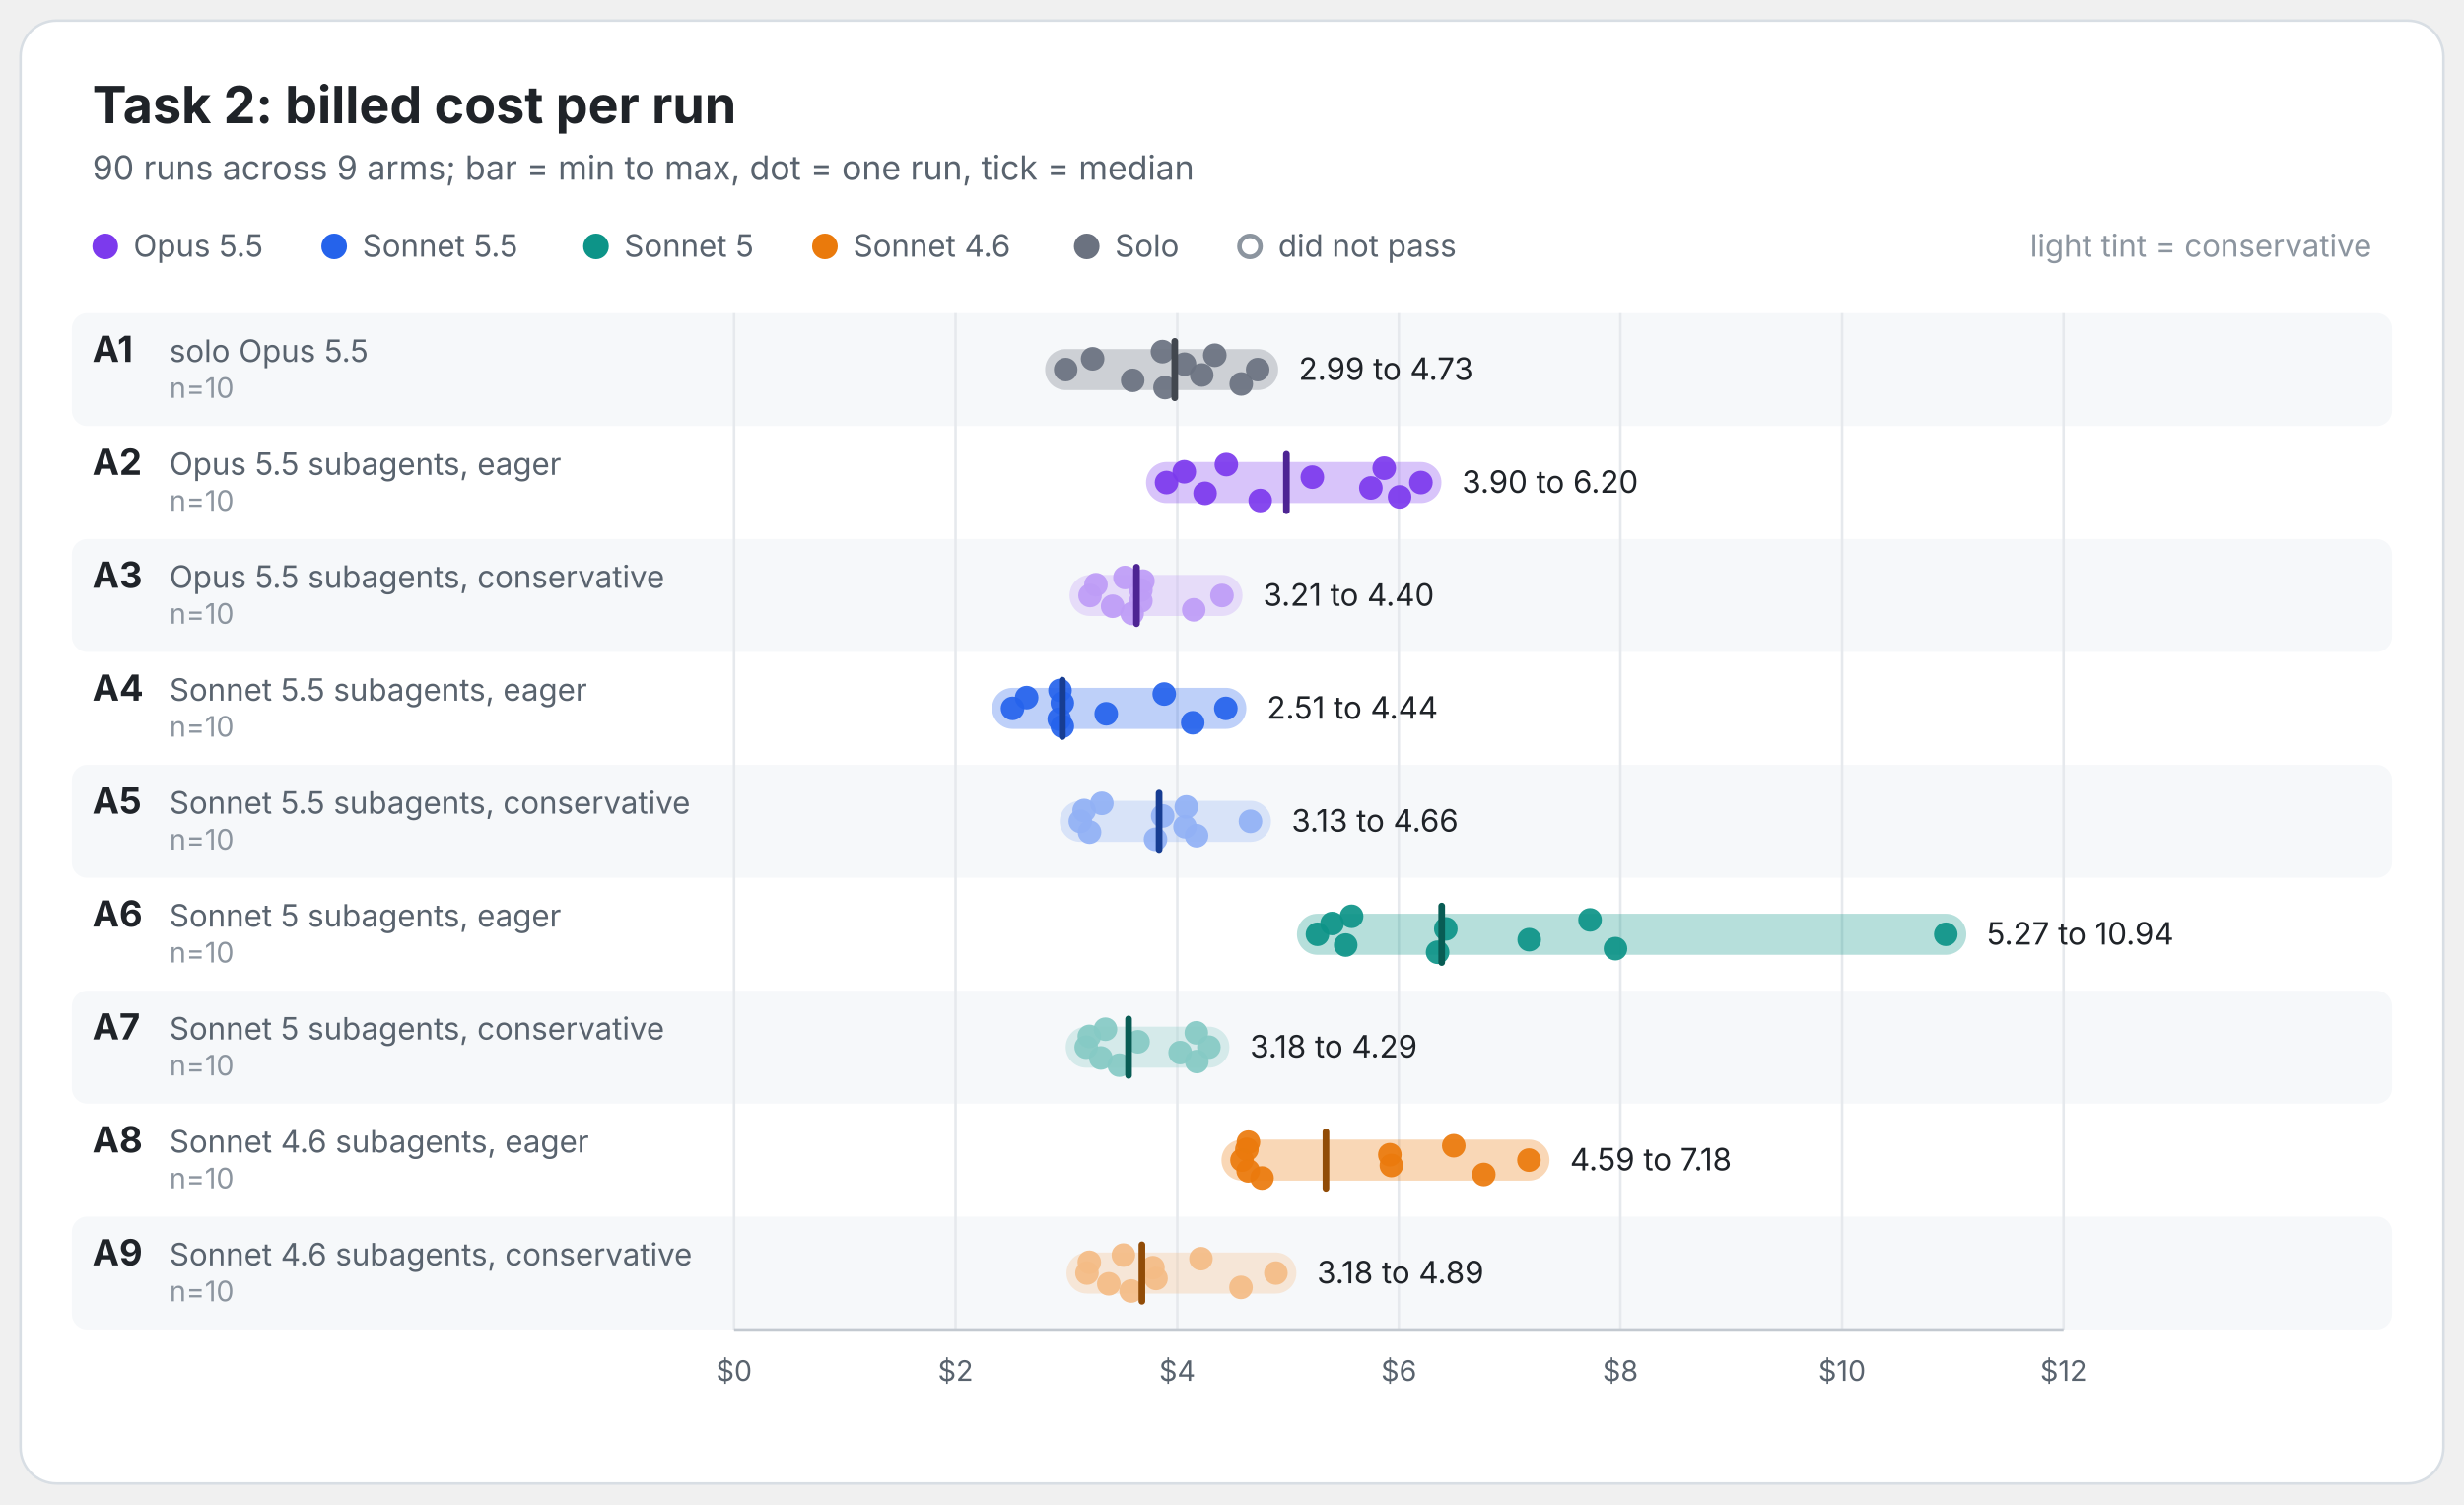
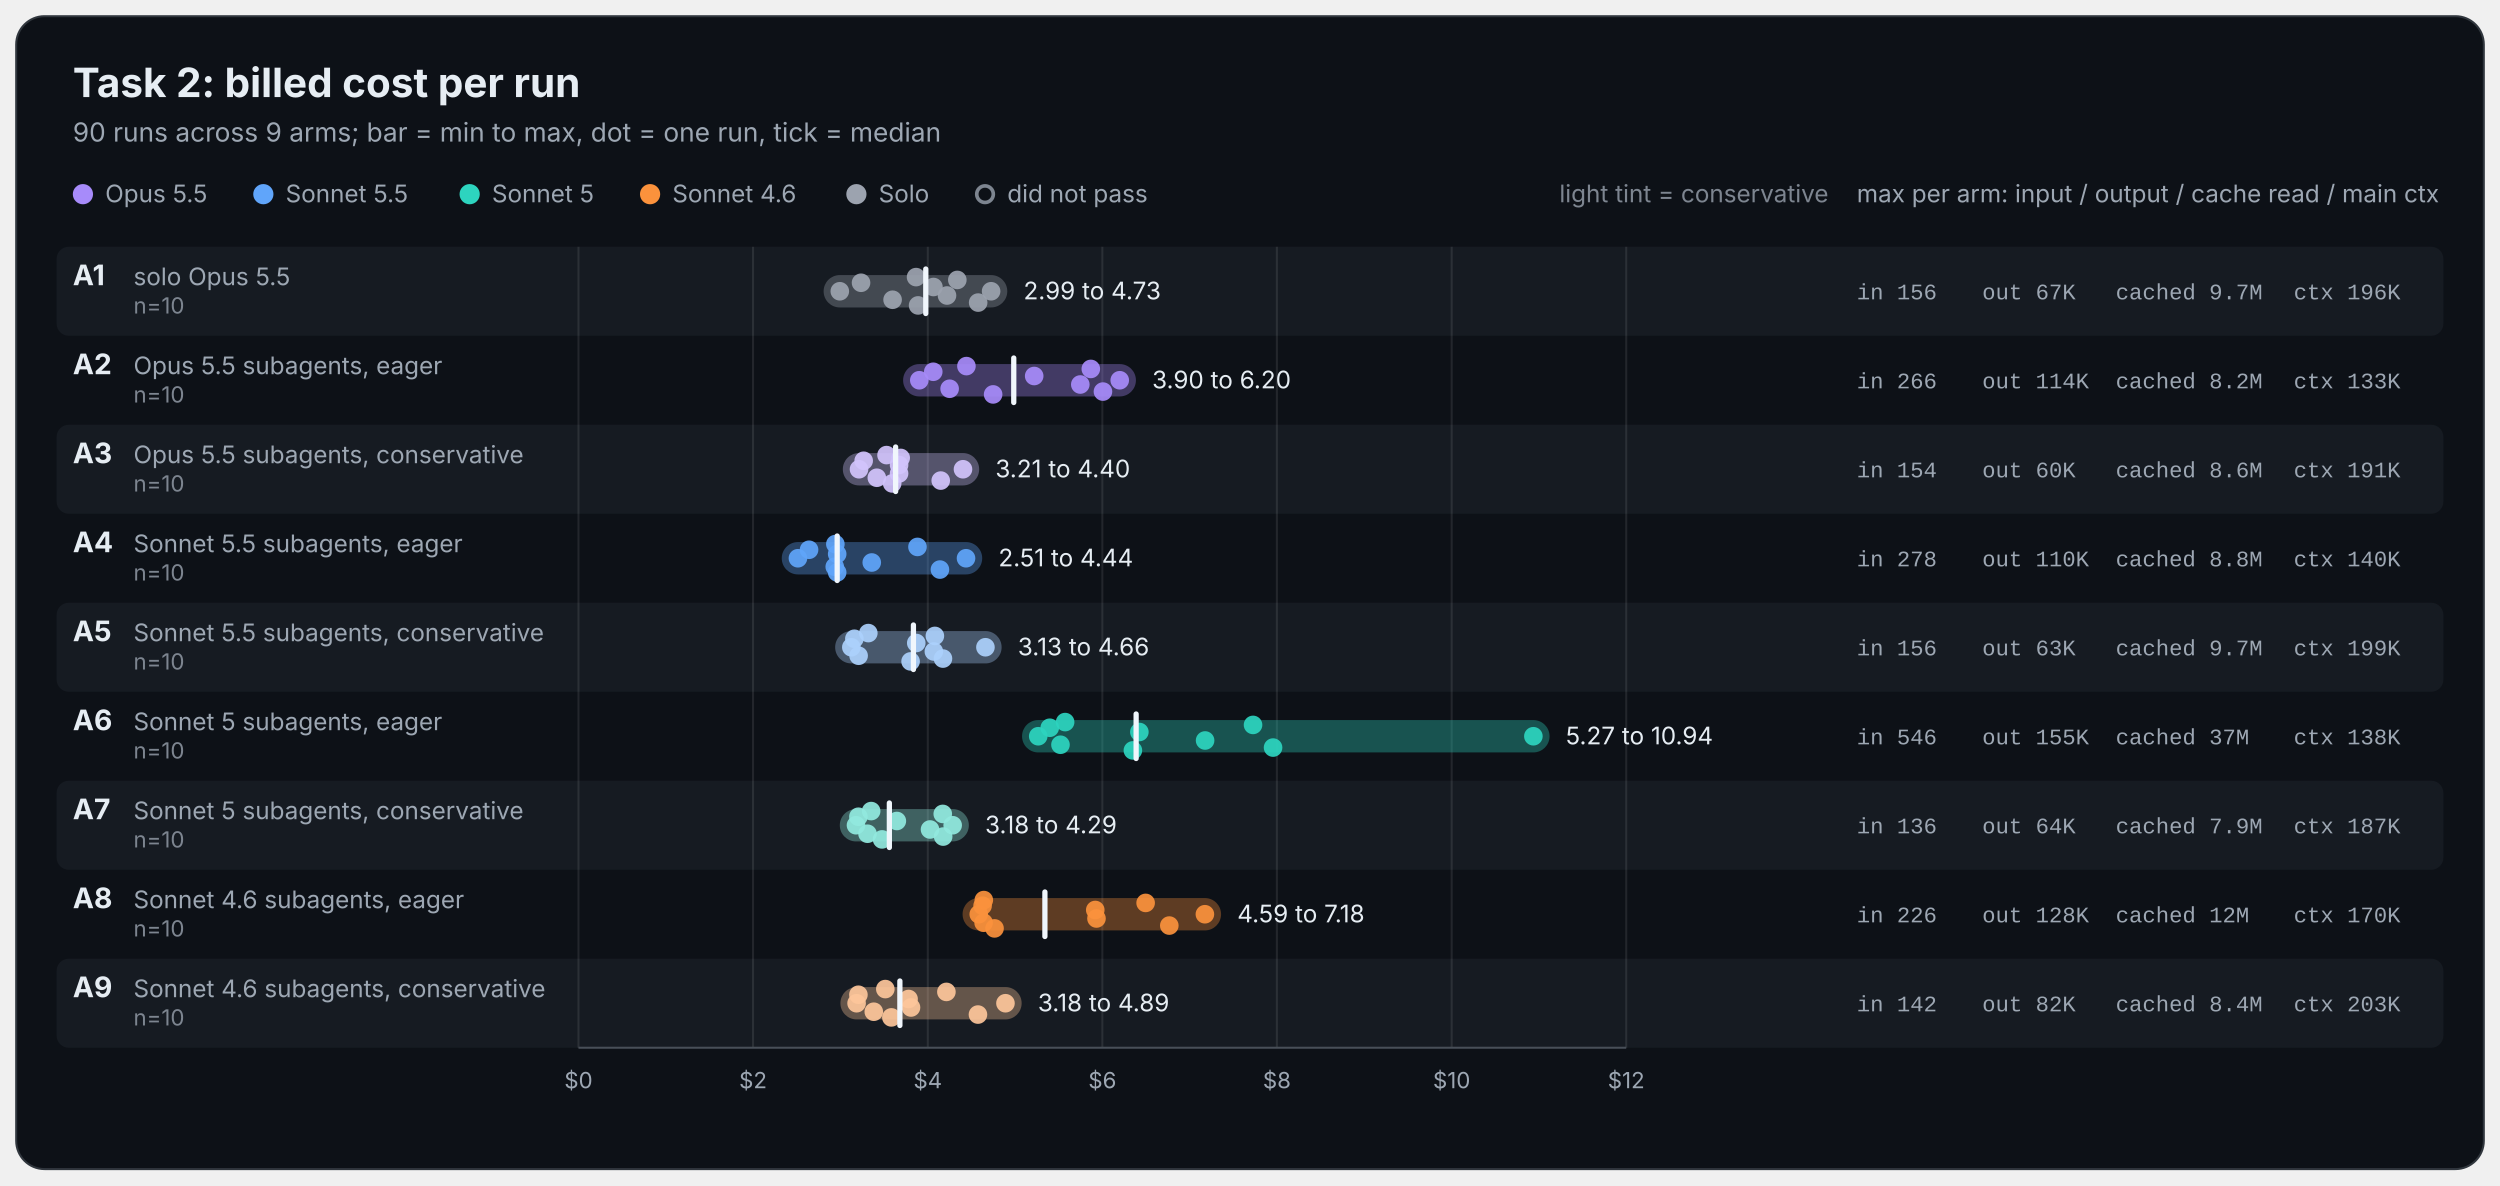
- <svg xmlns="http://www.w3.org/2000/svg" width="960" height="586.0" viewBox="0 0 960 586.0" role="img" aria-label="Task 2: billed cost per run" font-family="-apple-system, &quot;Segoe UI&quot;, Inter, Roboto, &quot;Helvetica Neue&quot;, Arial, sans-serif">
-   <rect x="8" y="8" width="944" height="570.0" rx="14" fill="#ffffff" stroke="#d8dee4" stroke-width="1" />
-   <text x="36.0" y="48.0" font-size="20" font-weight="700" fill="#1f2328" text-anchor="start">Task 2: billed cost per run</text>
-   <text x="36.0" y="70.0" font-size="13" font-weight="400" fill="#59636e" text-anchor="start">90 runs across 9 arms; bar = min to max, dot = one run, tick = median</text>
-   <circle cx="41.0" cy="96.0" r="5" fill="#7c3aed" />
-   <text x="52.0" y="100.0" font-size="12" font-weight="400" fill="#59636e" text-anchor="start">Opus 5.5</text>
-   <circle cx="130.2" cy="96.0" r="5" fill="#2563eb" />
-   <text x="141.2" y="100.0" font-size="12" font-weight="400" fill="#59636e" text-anchor="start">Sonnet 5.5</text>
-   <circle cx="232.2" cy="96.0" r="5" fill="#0d9488" />
-   <text x="243.2" y="100.0" font-size="12" font-weight="400" fill="#59636e" text-anchor="start">Sonnet 5</text>
-   <circle cx="321.4" cy="96.0" r="5" fill="#ea7a0c" />
-   <text x="332.4" y="100.0" font-size="12" font-weight="400" fill="#59636e" text-anchor="start">Sonnet 4.6</text>
-   <circle cx="423.4" cy="96.0" r="5" fill="#6b7280" />
-   <text x="434.4" y="100.0" font-size="12" font-weight="400" fill="#59636e" text-anchor="start">Solo</text>
-   <circle cx="487.0" cy="96.0" r="4.1" fill="#ffffff" stroke="#8c959f" stroke-width="1.8" />
-   <text x="498.0" y="100.0" font-size="12" font-weight="400" fill="#59636e" text-anchor="start">did not pass</text>
-   <text x="924.0" y="100.0" font-size="12" fill="#8c959f" text-anchor="end">light tint = conservative</text>
-   <rect x="28" y="122.0" width="904.0" height="44" rx="6" fill="#f6f8fa" />
-   <rect x="28" y="210.0" width="904.0" height="44" rx="6" fill="#f6f8fa" />
-   <rect x="28" y="298.0" width="904.0" height="44" rx="6" fill="#f6f8fa" />
-   <rect x="28" y="386.0" width="904.0" height="44" rx="6" fill="#f6f8fa" />
-   <rect x="28" y="474.0" width="904.0" height="44" rx="6" fill="#f6f8fa" />
-   <line x1="286.0" y1="122.0" x2="286.0" y2="518.0" stroke="#e6e9ed" stroke-width="1" />
-   <text x="286.0" y="538.0" font-size="11" font-weight="400" fill="#59636e" text-anchor="middle">$0</text>
-   <line x1="372.3" y1="122.0" x2="372.3" y2="518.0" stroke="#e6e9ed" stroke-width="1" />
-   <text x="372.3" y="538.0" font-size="11" font-weight="400" fill="#59636e" text-anchor="middle">$2</text>
-   <line x1="458.7" y1="122.0" x2="458.7" y2="518.0" stroke="#e6e9ed" stroke-width="1" />
-   <text x="458.7" y="538.0" font-size="11" font-weight="400" fill="#59636e" text-anchor="middle">$4</text>
-   <line x1="545.0" y1="122.0" x2="545.0" y2="518.0" stroke="#e6e9ed" stroke-width="1" />
-   <text x="545.0" y="538.0" font-size="11" font-weight="400" fill="#59636e" text-anchor="middle">$6</text>
-   <line x1="631.3" y1="122.0" x2="631.3" y2="518.0" stroke="#e6e9ed" stroke-width="1" />
-   <text x="631.3" y="538.0" font-size="11" font-weight="400" fill="#59636e" text-anchor="middle">$8</text>
-   <line x1="717.7" y1="122.0" x2="717.7" y2="518.0" stroke="#e6e9ed" stroke-width="1" />
-   <text x="717.7" y="538.0" font-size="11" font-weight="400" fill="#59636e" text-anchor="middle">$10</text>
-   <line x1="804.0" y1="122.0" x2="804.0" y2="518.0" stroke="#e6e9ed" stroke-width="1" />
-   <text x="804.0" y="538.0" font-size="11" font-weight="400" fill="#59636e" text-anchor="middle">$12</text>
-   <line x1="286.0" y1="518.0" x2="804.0" y2="518.0" stroke="#c3c9d0" stroke-width="1" />
-   <text x="36.0" y="141.0" font-size="14" font-weight="700" fill="#1f2328" text-anchor="start">A1</text>
-   <text x="66.0" y="141.0" font-size="12" font-weight="400" fill="#59636e" text-anchor="start">solo Opus 5.5</text>
-   <text x="66.0" y="155.0" font-size="11" font-weight="400" fill="#8c959f" text-anchor="start">n=10</text>
-   <rect x="407.2" y="136.0" width="90.8" height="16" rx="8.0" fill="#6b7280" fill-opacity="0.3" />
-   <circle cx="415.2" cy="144.0" r="4.6" fill="#6b7280" fill-opacity="0.92" />
-   <circle cx="425.7" cy="139.8" r="4.6" fill="#6b7280" fill-opacity="0.92" />
-   <circle cx="441.3" cy="148.2" r="4.6" fill="#6b7280" fill-opacity="0.92" />
-   <circle cx="452.9" cy="137.0" r="4.6" fill="#6b7280" fill-opacity="0.92" />
-   <circle cx="453.9" cy="151.0" r="4.6" fill="#6b7280" fill-opacity="0.92" />
-   <circle cx="461.5" cy="141.9" r="4.6" fill="#6b7280" fill-opacity="0.92" />
-   <circle cx="468.2" cy="146.1" r="4.6" fill="#6b7280" fill-opacity="0.92" />
-   <circle cx="473.3" cy="138.4" r="4.6" fill="#6b7280" fill-opacity="0.92" />
-   <circle cx="483.6" cy="149.6" r="4.6" fill="#6b7280" fill-opacity="0.92" />
-   <circle cx="490.0" cy="144.0" r="4.6" fill="#6b7280" fill-opacity="0.92" />
-   <line x1="457.7" y1="133.0" x2="457.7" y2="155.0" stroke="#42474f" stroke-width="2.6" stroke-linecap="round" />
-   <text x="506.0" y="148.0" font-size="12" font-weight="400" fill="#1f2328" text-anchor="start">2.99 to 4.73</text>
-   <text x="36.0" y="185.0" font-size="14" font-weight="700" fill="#1f2328" text-anchor="start">A2</text>
-   <text x="66.0" y="185.0" font-size="12" font-weight="400" fill="#59636e" text-anchor="start">Opus 5.5 subagents, eager</text>
-   <text x="66.0" y="199.0" font-size="11" font-weight="400" fill="#8c959f" text-anchor="start">n=10</text>
-   <rect x="446.5" y="180.0" width="115.1" height="16" rx="8.0" fill="#7c3aed" fill-opacity="0.3" />
-   <circle cx="454.5" cy="188.0" r="4.6" fill="#7c3aed" fill-opacity="0.92" />
-   <circle cx="461.4" cy="183.8" r="4.6" fill="#7c3aed" fill-opacity="0.92" />
-   <circle cx="469.5" cy="192.2" r="4.6" fill="#7c3aed" fill-opacity="0.92" />
-   <circle cx="477.8" cy="181.0" r="4.6" fill="#7c3aed" fill-opacity="0.92" />
-   <circle cx="491.0" cy="195.0" r="4.6" fill="#7c3aed" fill-opacity="0.92" />
-   <circle cx="511.3" cy="185.9" r="4.6" fill="#7c3aed" fill-opacity="0.92" />
-   <circle cx="534.1" cy="190.1" r="4.6" fill="#7c3aed" fill-opacity="0.92" />
-   <circle cx="539.3" cy="182.4" r="4.6" fill="#7c3aed" fill-opacity="0.92" />
-   <circle cx="545.3" cy="193.6" r="4.6" fill="#7c3aed" fill-opacity="0.92" />
-   <circle cx="553.6" cy="188.0" r="4.6" fill="#7c3aed" fill-opacity="0.92" />
-   <line x1="501.2" y1="177.0" x2="501.2" y2="199.0" stroke="#4d2493" stroke-width="2.6" stroke-linecap="round" />
-   <text x="569.6" y="192.0" font-size="12" font-weight="400" fill="#1f2328" text-anchor="start">3.90 to 6.20</text>
-   <text x="36.0" y="229.0" font-size="14" font-weight="700" fill="#1f2328" text-anchor="start">A3</text>
-   <text x="66.0" y="229.0" font-size="12" font-weight="400" fill="#59636e" text-anchor="start">Opus 5.5 subagents, conservative</text>
-   <text x="66.0" y="243.0" font-size="11" font-weight="400" fill="#8c959f" text-anchor="start">n=10</text>
-   <rect x="416.7" y="224.0" width="67.4" height="16" rx="8.0" fill="#be9cf6" fill-opacity="0.3" />
-   <circle cx="424.7" cy="232.0" r="4.6" fill="#be9cf6" fill-opacity="0.92" />
-   <circle cx="427.0" cy="227.8" r="4.6" fill="#be9cf6" fill-opacity="0.92" />
-   <circle cx="433.5" cy="236.2" r="4.6" fill="#be9cf6" fill-opacity="0.92" />
-   <circle cx="438.3" cy="225.0" r="4.6" fill="#be9cf6" fill-opacity="0.92" />
-   <circle cx="441.1" cy="239.0" r="4.6" fill="#be9cf6" fill-opacity="0.92" />
-   <circle cx="444.5" cy="229.9" r="4.6" fill="#be9cf6" fill-opacity="0.92" />
-   <circle cx="444.5" cy="234.1" r="4.6" fill="#be9cf6" fill-opacity="0.92" />
-   <circle cx="445.3" cy="226.4" r="4.6" fill="#be9cf6" fill-opacity="0.92" />
-   <circle cx="465.1" cy="237.6" r="4.6" fill="#be9cf6" fill-opacity="0.92" />
-   <circle cx="476.1" cy="232.0" r="4.6" fill="#be9cf6" fill-opacity="0.92" />
-   <line x1="442.8" y1="221.0" x2="442.8" y2="243.0" stroke="#4d2493" stroke-width="2.6" stroke-linecap="round" />
-   <text x="492.1" y="236.0" font-size="12" font-weight="400" fill="#1f2328" text-anchor="start">3.21 to 4.40</text>
-   <text x="36.0" y="273.0" font-size="14" font-weight="700" fill="#1f2328" text-anchor="start">A4</text>
-   <text x="66.0" y="273.0" font-size="12" font-weight="400" fill="#59636e" text-anchor="start">Sonnet 5.5 subagents, eager</text>
-   <text x="66.0" y="287.0" font-size="11" font-weight="400" fill="#8c959f" text-anchor="start">n=10</text>
-   <rect x="386.5" y="268.0" width="99.1" height="16" rx="8.0" fill="#2563eb" fill-opacity="0.3" />
-   <circle cx="394.5" cy="276.0" r="4.6" fill="#2563eb" fill-opacity="0.92" />
-   <circle cx="400.0" cy="271.8" r="4.6" fill="#2563eb" fill-opacity="0.92" />
-   <circle cx="412.7" cy="280.2" r="4.6" fill="#2563eb" fill-opacity="0.92" />
-   <circle cx="413.0" cy="269.0" r="4.6" fill="#2563eb" fill-opacity="0.92" />
-   <circle cx="413.9" cy="283.0" r="4.6" fill="#2563eb" fill-opacity="0.92" />
-   <circle cx="413.9" cy="273.9" r="4.6" fill="#2563eb" fill-opacity="0.92" />
-   <circle cx="431.0" cy="278.1" r="4.6" fill="#2563eb" fill-opacity="0.92" />
-   <circle cx="453.6" cy="270.4" r="4.6" fill="#2563eb" fill-opacity="0.92" />
-   <circle cx="464.7" cy="281.6" r="4.6" fill="#2563eb" fill-opacity="0.92" />
-   <circle cx="477.6" cy="276.0" r="4.6" fill="#2563eb" fill-opacity="0.92" />
-   <line x1="413.9" y1="265.0" x2="413.9" y2="287.0" stroke="#173d92" stroke-width="2.6" stroke-linecap="round" />
-   <text x="493.6" y="280.0" font-size="12" font-weight="400" fill="#1f2328" text-anchor="start">2.51 to 4.44</text>
-   <text x="36.0" y="317.0" font-size="14" font-weight="700" fill="#1f2328" text-anchor="start">A5</text>
-   <text x="66.0" y="317.0" font-size="12" font-weight="400" fill="#59636e" text-anchor="start">Sonnet 5.5 subagents, conservative</text>
-   <text x="66.0" y="331.0" font-size="11" font-weight="400" fill="#8c959f" text-anchor="start">n=10</text>
-   <rect x="412.9" y="312.0" width="82.3" height="16" rx="8.0" fill="#92b1f5" fill-opacity="0.3" />
-   <circle cx="420.9" cy="320.0" r="4.6" fill="#92b1f5" fill-opacity="0.92" />
-   <circle cx="422.4" cy="315.8" r="4.6" fill="#92b1f5" fill-opacity="0.92" />
-   <circle cx="424.5" cy="324.2" r="4.6" fill="#92b1f5" fill-opacity="0.92" />
-   <circle cx="429.3" cy="313.0" r="4.6" fill="#92b1f5" fill-opacity="0.92" />
-   <circle cx="450.2" cy="327.0" r="4.6" fill="#92b1f5" fill-opacity="0.92" />
-   <circle cx="453.0" cy="317.9" r="4.6" fill="#92b1f5" fill-opacity="0.92" />
-   <circle cx="461.7" cy="322.1" r="4.6" fill="#92b1f5" fill-opacity="0.92" />
-   <circle cx="462.2" cy="314.4" r="4.6" fill="#92b1f5" fill-opacity="0.92" />
-   <circle cx="466.2" cy="325.6" r="4.6" fill="#92b1f5" fill-opacity="0.92" />
-   <circle cx="487.2" cy="320.0" r="4.6" fill="#92b1f5" fill-opacity="0.92" />
-   <line x1="451.6" y1="309.0" x2="451.6" y2="331.0" stroke="#173d92" stroke-width="2.6" stroke-linecap="round" />
-   <text x="503.2" y="324.0" font-size="12" font-weight="400" fill="#1f2328" text-anchor="start">3.13 to 4.66</text>
-   <text x="36.0" y="361.0" font-size="14" font-weight="700" fill="#1f2328" text-anchor="start">A6</text>
-   <text x="66.0" y="361.0" font-size="12" font-weight="400" fill="#59636e" text-anchor="start">Sonnet 5 subagents, eager</text>
-   <text x="66.0" y="375.0" font-size="11" font-weight="400" fill="#8c959f" text-anchor="start">n=10</text>
-   <rect x="505.3" y="356.0" width="260.8" height="16" rx="8.0" fill="#0d9488" fill-opacity="0.3" />
-   <circle cx="513.3" cy="364.0" r="4.6" fill="#0d9488" fill-opacity="0.92" />
-   <circle cx="519.0" cy="359.8" r="4.6" fill="#0d9488" fill-opacity="0.92" />
-   <circle cx="524.3" cy="368.2" r="4.6" fill="#0d9488" fill-opacity="0.92" />
-   <circle cx="526.6" cy="357.0" r="4.6" fill="#0d9488" fill-opacity="0.92" />
-   <circle cx="560.1" cy="371.0" r="4.6" fill="#0d9488" fill-opacity="0.92" />
-   <circle cx="563.3" cy="361.9" r="4.6" fill="#0d9488" fill-opacity="0.92" />
-   <circle cx="595.8" cy="366.1" r="4.6" fill="#0d9488" fill-opacity="0.92" />
-   <circle cx="619.5" cy="358.4" r="4.6" fill="#0d9488" fill-opacity="0.92" />
-   <circle cx="629.4" cy="369.6" r="4.6" fill="#0d9488" fill-opacity="0.92" />
-   <circle cx="758.1" cy="364.0" r="4.6" fill="#0d9488" fill-opacity="0.92" />
-   <line x1="561.7" y1="353.0" x2="561.7" y2="375.0" stroke="#085c54" stroke-width="2.6" stroke-linecap="round" />
-   <text x="774.1" y="368.0" font-size="12" font-weight="400" fill="#1f2328" text-anchor="start">5.27 to 10.94</text>
-   <text x="36.0" y="405.0" font-size="14" font-weight="700" fill="#1f2328" text-anchor="start">A7</text>
-   <text x="66.0" y="405.0" font-size="12" font-weight="400" fill="#59636e" text-anchor="start">Sonnet 5 subagents, conservative</text>
-   <text x="66.0" y="419.0" font-size="11" font-weight="400" fill="#8c959f" text-anchor="start">n=10</text>
-   <rect x="415.2" y="400.0" width="63.8" height="16" rx="8.0" fill="#86cac4" fill-opacity="0.3" />
-   <circle cx="423.2" cy="408.0" r="4.6" fill="#86cac4" fill-opacity="0.92" />
-   <circle cx="424.4" cy="403.8" r="4.6" fill="#86cac4" fill-opacity="0.92" />
-   <circle cx="428.9" cy="412.2" r="4.6" fill="#86cac4" fill-opacity="0.92" />
-   <circle cx="430.7" cy="401.0" r="4.6" fill="#86cac4" fill-opacity="0.92" />
-   <circle cx="436.1" cy="415.0" r="4.6" fill="#86cac4" fill-opacity="0.92" />
-   <circle cx="443.4" cy="405.9" r="4.6" fill="#86cac4" fill-opacity="0.92" />
-   <circle cx="459.8" cy="410.1" r="4.6" fill="#86cac4" fill-opacity="0.92" />
-   <circle cx="466.1" cy="402.4" r="4.6" fill="#86cac4" fill-opacity="0.92" />
-   <circle cx="466.3" cy="413.6" r="4.6" fill="#86cac4" fill-opacity="0.92" />
-   <circle cx="471.0" cy="408.0" r="4.6" fill="#86cac4" fill-opacity="0.92" />
-   <line x1="439.7" y1="397.0" x2="439.7" y2="419.0" stroke="#085c54" stroke-width="2.6" stroke-linecap="round" />
-   <text x="487.0" y="412.0" font-size="12" font-weight="400" fill="#1f2328" text-anchor="start">3.18 to 4.29</text>
-   <text x="36.0" y="449.0" font-size="14" font-weight="700" fill="#1f2328" text-anchor="start">A8</text>
-   <text x="66.0" y="449.0" font-size="12" font-weight="400" fill="#59636e" text-anchor="start">Sonnet 4.6 subagents, eager</text>
-   <text x="66.0" y="463.0" font-size="11" font-weight="400" fill="#8c959f" text-anchor="start">n=10</text>
-   <rect x="475.9" y="444.0" width="127.8" height="16" rx="8.0" fill="#ea7a0c" fill-opacity="0.3" />
-   <circle cx="483.9" cy="452.0" r="4.6" fill="#ea7a0c" fill-opacity="0.92" />
-   <circle cx="485.8" cy="447.8" r="4.6" fill="#ea7a0c" fill-opacity="0.92" />
-   <circle cx="486.3" cy="456.2" r="4.6" fill="#ea7a0c" fill-opacity="0.92" />
-   <circle cx="486.4" cy="445.0" r="4.6" fill="#ea7a0c" fill-opacity="0.92" />
-   <circle cx="491.7" cy="459.0" r="4.6" fill="#ea7a0c" fill-opacity="0.92" />
-   <circle cx="541.5" cy="449.9" r="4.6" fill="#ea7a0c" fill-opacity="0.92" />
-   <circle cx="542.1" cy="454.1" r="4.6" fill="#ea7a0c" fill-opacity="0.92" />
-   <circle cx="566.4" cy="446.4" r="4.6" fill="#ea7a0c" fill-opacity="0.92" />
-   <circle cx="578.1" cy="457.6" r="4.6" fill="#ea7a0c" fill-opacity="0.92" />
-   <circle cx="595.7" cy="452.0" r="4.6" fill="#ea7a0c" fill-opacity="0.92" />
-   <line x1="516.6" y1="441.0" x2="516.6" y2="463.0" stroke="#914c07" stroke-width="2.6" stroke-linecap="round" />
-   <text x="611.7" y="456.0" font-size="12" font-weight="400" fill="#1f2328" text-anchor="start">4.59 to 7.18</text>
-   <text x="36.0" y="493.0" font-size="14" font-weight="700" fill="#1f2328" text-anchor="start">A9</text>
-   <text x="66.0" y="493.0" font-size="12" font-weight="400" fill="#59636e" text-anchor="start">Sonnet 4.6 subagents, conservative</text>
-   <text x="66.0" y="507.0" font-size="11" font-weight="400" fill="#8c959f" text-anchor="start">n=10</text>
-   <rect x="415.5" y="488.0" width="89.6" height="16" rx="8.0" fill="#f4bc86" fill-opacity="0.3" />
-   <circle cx="423.5" cy="496.0" r="4.6" fill="#f4bc86" fill-opacity="0.92" />
-   <circle cx="424.4" cy="491.8" r="4.6" fill="#f4bc86" fill-opacity="0.92" />
-   <circle cx="432.0" cy="500.2" r="4.6" fill="#f4bc86" fill-opacity="0.92" />
-   <circle cx="437.7" cy="489.0" r="4.6" fill="#f4bc86" fill-opacity="0.92" />
-   <circle cx="440.7" cy="503.0" r="4.6" fill="#f4bc86" fill-opacity="0.92" />
-   <circle cx="449.2" cy="493.9" r="4.6" fill="#f4bc86" fill-opacity="0.92" />
-   <circle cx="450.4" cy="498.1" r="4.6" fill="#f4bc86" fill-opacity="0.92" />
-   <circle cx="467.9" cy="490.4" r="4.6" fill="#f4bc86" fill-opacity="0.92" />
-   <circle cx="483.5" cy="501.6" r="4.6" fill="#f4bc86" fill-opacity="0.92" />
-   <circle cx="497.1" cy="496.0" r="4.6" fill="#f4bc86" fill-opacity="0.92" />
-   <line x1="444.9" y1="485.0" x2="444.9" y2="507.0" stroke="#914c07" stroke-width="2.6" stroke-linecap="round" />
-   <text x="513.1" y="500.0" font-size="12" font-weight="400" fill="#1f2328" text-anchor="start">3.18 to 4.89</text>
+ <svg xmlns="http://www.w3.org/2000/svg" width="1236" height="586.0" viewBox="0 0 1236 586.0" role="img" aria-label="Task 2: billed cost per run" font-family="-apple-system, &quot;Segoe UI&quot;, Inter, Roboto, &quot;Helvetica Neue&quot;, Arial, sans-serif">
+   <rect x="8" y="8" width="1220" height="570.0" rx="14" fill="#0d1117" stroke="#30363d" stroke-width="1" />
+   <text x="36.0" y="48.0" font-size="20" font-weight="700" fill="#e6edf3" text-anchor="start">Task 2: billed cost per run</text>
+   <text x="36.0" y="70.0" font-size="13" font-weight="400" fill="#9da7b3" text-anchor="start">90 runs across 9 arms; bar = min to max, dot = one run, tick = median</text>
+   <circle cx="41.0" cy="96.0" r="5" fill="#a78bfa" />
+   <text x="52.0" y="100.0" font-size="12" font-weight="400" fill="#9da7b3" text-anchor="start">Opus 5.5</text>
+   <circle cx="130.2" cy="96.0" r="5" fill="#60a5fa" />
+   <text x="141.2" y="100.0" font-size="12" font-weight="400" fill="#9da7b3" text-anchor="start">Sonnet 5.5</text>
+   <circle cx="232.2" cy="96.0" r="5" fill="#2dd4bf" />
+   <text x="243.2" y="100.0" font-size="12" font-weight="400" fill="#9da7b3" text-anchor="start">Sonnet 5</text>
+   <circle cx="321.4" cy="96.0" r="5" fill="#fb923c" />
+   <text x="332.4" y="100.0" font-size="12" font-weight="400" fill="#9da7b3" text-anchor="start">Sonnet 4.6</text>
+   <circle cx="423.4" cy="96.0" r="5" fill="#9ca3af" />
+   <text x="434.4" y="100.0" font-size="12" font-weight="400" fill="#9da7b3" text-anchor="start">Solo</text>
+   <circle cx="487.0" cy="96.0" r="4.1" fill="#0d1117" stroke="#7d8590" stroke-width="1.8" />
+   <text x="498.0" y="100.0" font-size="12" font-weight="400" fill="#9da7b3" text-anchor="start">did not pass</text>
+   <text x="904.0" y="100.0" font-size="12" font-weight="400" fill="#7d8590" text-anchor="end">light tint = conservative</text>
+   <text x="918.0" y="100.0" font-size="12" font-weight="400" fill="#9da7b3" text-anchor="start">max per arm: input / output / cache read / main ctx</text>
+   <rect x="28" y="122.0" width="1180.0" height="44" rx="6" fill="#161b22" />
+   <rect x="28" y="210.0" width="1180.0" height="44" rx="6" fill="#161b22" />
+   <rect x="28" y="298.0" width="1180.0" height="44" rx="6" fill="#161b22" />
+   <rect x="28" y="386.0" width="1180.0" height="44" rx="6" fill="#161b22" />
+   <rect x="28" y="474.0" width="1180.0" height="44" rx="6" fill="#161b22" />
+   <line x1="286.0" y1="122.0" x2="286.0" y2="518.0" stroke="#ffffff" stroke-opacity="0.09" stroke-width="1" />
+   <text x="286.0" y="538.0" font-size="11" font-weight="400" fill="#9da7b3" text-anchor="middle">$0</text>
+   <line x1="372.3" y1="122.0" x2="372.3" y2="518.0" stroke="#ffffff" stroke-opacity="0.09" stroke-width="1" />
+   <text x="372.3" y="538.0" font-size="11" font-weight="400" fill="#9da7b3" text-anchor="middle">$2</text>
+   <line x1="458.7" y1="122.0" x2="458.7" y2="518.0" stroke="#ffffff" stroke-opacity="0.09" stroke-width="1" />
+   <text x="458.7" y="538.0" font-size="11" font-weight="400" fill="#9da7b3" text-anchor="middle">$4</text>
+   <line x1="545.0" y1="122.0" x2="545.0" y2="518.0" stroke="#ffffff" stroke-opacity="0.09" stroke-width="1" />
+   <text x="545.0" y="538.0" font-size="11" font-weight="400" fill="#9da7b3" text-anchor="middle">$6</text>
+   <line x1="631.3" y1="122.0" x2="631.3" y2="518.0" stroke="#ffffff" stroke-opacity="0.09" stroke-width="1" />
+   <text x="631.3" y="538.0" font-size="11" font-weight="400" fill="#9da7b3" text-anchor="middle">$8</text>
+   <line x1="717.7" y1="122.0" x2="717.7" y2="518.0" stroke="#ffffff" stroke-opacity="0.09" stroke-width="1" />
+   <text x="717.7" y="538.0" font-size="11" font-weight="400" fill="#9da7b3" text-anchor="middle">$10</text>
+   <line x1="804.0" y1="122.0" x2="804.0" y2="518.0" stroke="#ffffff" stroke-opacity="0.09" stroke-width="1" />
+   <text x="804.0" y="538.0" font-size="11" font-weight="400" fill="#9da7b3" text-anchor="middle">$12</text>
+   <line x1="286.0" y1="518.0" x2="804.0" y2="518.0" stroke="#484f58" stroke-width="1" />
+   <text x="36.0" y="141.0" font-size="14" font-weight="700" fill="#e6edf3" text-anchor="start">A1</text>
+   <text x="66.0" y="141.0" font-size="12" font-weight="400" fill="#9da7b3" text-anchor="start">solo Opus 5.5</text>
+   <text x="66.0" y="155.0" font-size="11" font-weight="400" fill="#7d8590" text-anchor="start">n=10</text>
+   <rect x="407.2" y="136.0" width="90.8" height="16" rx="8.0" fill="#9ca3af" fill-opacity="0.34" />
+   <circle cx="415.2" cy="144.0" r="4.6" fill="#9ca3af" fill-opacity="0.92" />
+   <circle cx="425.7" cy="139.8" r="4.6" fill="#9ca3af" fill-opacity="0.92" />
+   <circle cx="441.3" cy="148.2" r="4.6" fill="#9ca3af" fill-opacity="0.92" />
+   <circle cx="452.9" cy="137.0" r="4.6" fill="#9ca3af" fill-opacity="0.92" />
+   <circle cx="453.9" cy="151.0" r="4.6" fill="#9ca3af" fill-opacity="0.92" />
+   <circle cx="461.5" cy="141.9" r="4.6" fill="#9ca3af" fill-opacity="0.92" />
+   <circle cx="468.2" cy="146.1" r="4.6" fill="#9ca3af" fill-opacity="0.92" />
+   <circle cx="473.3" cy="138.4" r="4.6" fill="#9ca3af" fill-opacity="0.92" />
+   <circle cx="483.6" cy="149.6" r="4.6" fill="#9ca3af" fill-opacity="0.92" />
+   <circle cx="490.0" cy="144.0" r="4.6" fill="#9ca3af" fill-opacity="0.92" />
+   <line x1="457.7" y1="133.0" x2="457.7" y2="155.0" stroke="#f0f6fc" stroke-width="2.6" stroke-linecap="round" />
+   <text x="506.0" y="148.0" font-size="12" font-weight="400" fill="#e6edf3" text-anchor="start">2.99 to 4.73</text>
+   <text x="918.0" y="148.0" font-size="11" fill="#9da7b3" font-family="ui-monospace, SFMono-Regular, Menlo, Consolas, &quot;Liberation Mono&quot;, monospace">in 156</text>
+   <text x="980.0" y="148.0" font-size="11" fill="#9da7b3" font-family="ui-monospace, SFMono-Regular, Menlo, Consolas, &quot;Liberation Mono&quot;, monospace">out 67K</text>
+   <text x="1046.0" y="148.0" font-size="11" fill="#9da7b3" font-family="ui-monospace, SFMono-Regular, Menlo, Consolas, &quot;Liberation Mono&quot;, monospace">cached 9.7M</text>
+   <text x="1134.0" y="148.0" font-size="11" fill="#9da7b3" font-family="ui-monospace, SFMono-Regular, Menlo, Consolas, &quot;Liberation Mono&quot;, monospace">ctx 196K</text>
+   <text x="36.0" y="185.0" font-size="14" font-weight="700" fill="#e6edf3" text-anchor="start">A2</text>
+   <text x="66.0" y="185.0" font-size="12" font-weight="400" fill="#9da7b3" text-anchor="start">Opus 5.5 subagents, eager</text>
+   <text x="66.0" y="199.0" font-size="11" font-weight="400" fill="#7d8590" text-anchor="start">n=10</text>
+   <rect x="446.5" y="180.0" width="115.1" height="16" rx="8.0" fill="#a78bfa" fill-opacity="0.34" />
+   <circle cx="454.5" cy="188.0" r="4.6" fill="#a78bfa" fill-opacity="0.92" />
+   <circle cx="461.4" cy="183.8" r="4.6" fill="#a78bfa" fill-opacity="0.92" />
+   <circle cx="469.5" cy="192.2" r="4.6" fill="#a78bfa" fill-opacity="0.92" />
+   <circle cx="477.8" cy="181.0" r="4.6" fill="#a78bfa" fill-opacity="0.92" />
+   <circle cx="491.0" cy="195.0" r="4.6" fill="#a78bfa" fill-opacity="0.92" />
+   <circle cx="511.3" cy="185.9" r="4.6" fill="#a78bfa" fill-opacity="0.92" />
+   <circle cx="534.1" cy="190.1" r="4.6" fill="#a78bfa" fill-opacity="0.92" />
+   <circle cx="539.3" cy="182.4" r="4.6" fill="#a78bfa" fill-opacity="0.92" />
+   <circle cx="545.3" cy="193.6" r="4.6" fill="#a78bfa" fill-opacity="0.92" />
+   <circle cx="553.6" cy="188.0" r="4.6" fill="#a78bfa" fill-opacity="0.92" />
+   <line x1="501.2" y1="177.0" x2="501.2" y2="199.0" stroke="#f0f6fc" stroke-width="2.6" stroke-linecap="round" />
+   <text x="569.6" y="192.0" font-size="12" font-weight="400" fill="#e6edf3" text-anchor="start">3.90 to 6.20</text>
+   <text x="918.0" y="192.0" font-size="11" fill="#9da7b3" font-family="ui-monospace, SFMono-Regular, Menlo, Consolas, &quot;Liberation Mono&quot;, monospace">in 266</text>
+   <text x="980.0" y="192.0" font-size="11" fill="#9da7b3" font-family="ui-monospace, SFMono-Regular, Menlo, Consolas, &quot;Liberation Mono&quot;, monospace">out 114K</text>
+   <text x="1046.0" y="192.0" font-size="11" fill="#9da7b3" font-family="ui-monospace, SFMono-Regular, Menlo, Consolas, &quot;Liberation Mono&quot;, monospace">cached 8.2M</text>
+   <text x="1134.0" y="192.0" font-size="11" fill="#9da7b3" font-family="ui-monospace, SFMono-Regular, Menlo, Consolas, &quot;Liberation Mono&quot;, monospace">ctx 133K</text>
+   <text x="36.0" y="229.0" font-size="14" font-weight="700" fill="#e6edf3" text-anchor="start">A3</text>
+   <text x="66.0" y="229.0" font-size="12" font-weight="400" fill="#9da7b3" text-anchor="start">Opus 5.5 subagents, conservative</text>
+   <text x="66.0" y="243.0" font-size="11" font-weight="400" fill="#7d8590" text-anchor="start">n=10</text>
+   <rect x="416.7" y="224.0" width="67.4" height="16" rx="8.0" fill="#d1c3fc" fill-opacity="0.34" />
+   <circle cx="424.7" cy="232.0" r="4.6" fill="#d1c3fc" fill-opacity="0.92" />
+   <circle cx="427.0" cy="227.8" r="4.6" fill="#d1c3fc" fill-opacity="0.92" />
+   <circle cx="433.5" cy="236.2" r="4.6" fill="#d1c3fc" fill-opacity="0.92" />
+   <circle cx="438.3" cy="225.0" r="4.6" fill="#d1c3fc" fill-opacity="0.92" />
+   <circle cx="441.1" cy="239.0" r="4.6" fill="#d1c3fc" fill-opacity="0.92" />
+   <circle cx="444.5" cy="229.9" r="4.6" fill="#d1c3fc" fill-opacity="0.92" />
+   <circle cx="444.5" cy="234.1" r="4.6" fill="#d1c3fc" fill-opacity="0.92" />
+   <circle cx="445.3" cy="226.4" r="4.6" fill="#d1c3fc" fill-opacity="0.92" />
+   <circle cx="465.1" cy="237.6" r="4.6" fill="#d1c3fc" fill-opacity="0.92" />
+   <circle cx="476.1" cy="232.0" r="4.6" fill="#d1c3fc" fill-opacity="0.92" />
+   <line x1="442.8" y1="221.0" x2="442.8" y2="243.0" stroke="#f0f6fc" stroke-width="2.6" stroke-linecap="round" />
+   <text x="492.1" y="236.0" font-size="12" font-weight="400" fill="#e6edf3" text-anchor="start">3.21 to 4.40</text>
+   <text x="918.0" y="236.0" font-size="11" fill="#9da7b3" font-family="ui-monospace, SFMono-Regular, Menlo, Consolas, &quot;Liberation Mono&quot;, monospace">in 154</text>
+   <text x="980.0" y="236.0" font-size="11" fill="#9da7b3" font-family="ui-monospace, SFMono-Regular, Menlo, Consolas, &quot;Liberation Mono&quot;, monospace">out 60K</text>
+   <text x="1046.0" y="236.0" font-size="11" fill="#9da7b3" font-family="ui-monospace, SFMono-Regular, Menlo, Consolas, &quot;Liberation Mono&quot;, monospace">cached 8.6M</text>
+   <text x="1134.0" y="236.0" font-size="11" fill="#9da7b3" font-family="ui-monospace, SFMono-Regular, Menlo, Consolas, &quot;Liberation Mono&quot;, monospace">ctx 191K</text>
+   <text x="36.0" y="273.0" font-size="14" font-weight="700" fill="#e6edf3" text-anchor="start">A4</text>
+   <text x="66.0" y="273.0" font-size="12" font-weight="400" fill="#9da7b3" text-anchor="start">Sonnet 5.5 subagents, eager</text>
+   <text x="66.0" y="287.0" font-size="11" font-weight="400" fill="#7d8590" text-anchor="start">n=10</text>
+   <rect x="386.5" y="268.0" width="99.1" height="16" rx="8.0" fill="#60a5fa" fill-opacity="0.34" />
+   <circle cx="394.5" cy="276.0" r="4.6" fill="#60a5fa" fill-opacity="0.92" />
+   <circle cx="400.0" cy="271.8" r="4.6" fill="#60a5fa" fill-opacity="0.92" />
+   <circle cx="412.7" cy="280.2" r="4.6" fill="#60a5fa" fill-opacity="0.92" />
+   <circle cx="413.0" cy="269.0" r="4.6" fill="#60a5fa" fill-opacity="0.92" />
+   <circle cx="413.9" cy="283.0" r="4.6" fill="#60a5fa" fill-opacity="0.92" />
+   <circle cx="413.9" cy="273.9" r="4.6" fill="#60a5fa" fill-opacity="0.92" />
+   <circle cx="431.0" cy="278.1" r="4.6" fill="#60a5fa" fill-opacity="0.92" />
+   <circle cx="453.6" cy="270.4" r="4.6" fill="#60a5fa" fill-opacity="0.92" />
+   <circle cx="464.7" cy="281.6" r="4.6" fill="#60a5fa" fill-opacity="0.92" />
+   <circle cx="477.6" cy="276.0" r="4.6" fill="#60a5fa" fill-opacity="0.92" />
+   <line x1="413.9" y1="265.0" x2="413.9" y2="287.0" stroke="#f0f6fc" stroke-width="2.6" stroke-linecap="round" />
+   <text x="493.6" y="280.0" font-size="12" font-weight="400" fill="#e6edf3" text-anchor="start">2.51 to 4.44</text>
+   <text x="918.0" y="280.0" font-size="11" fill="#9da7b3" font-family="ui-monospace, SFMono-Regular, Menlo, Consolas, &quot;Liberation Mono&quot;, monospace">in 278</text>
+   <text x="980.0" y="280.0" font-size="11" fill="#9da7b3" font-family="ui-monospace, SFMono-Regular, Menlo, Consolas, &quot;Liberation Mono&quot;, monospace">out 110K</text>
+   <text x="1046.0" y="280.0" font-size="11" fill="#9da7b3" font-family="ui-monospace, SFMono-Regular, Menlo, Consolas, &quot;Liberation Mono&quot;, monospace">cached 8.8M</text>
+   <text x="1134.0" y="280.0" font-size="11" fill="#9da7b3" font-family="ui-monospace, SFMono-Regular, Menlo, Consolas, &quot;Liberation Mono&quot;, monospace">ctx 140K</text>
+   <text x="36.0" y="317.0" font-size="14" font-weight="700" fill="#e6edf3" text-anchor="start">A5</text>
+   <text x="66.0" y="317.0" font-size="12" font-weight="400" fill="#9da7b3" text-anchor="start">Sonnet 5.5 subagents, conservative</text>
+   <text x="66.0" y="331.0" font-size="11" font-weight="400" fill="#7d8590" text-anchor="start">n=10</text>
+   <rect x="412.9" y="312.0" width="82.3" height="16" rx="8.0" fill="#acd0fc" fill-opacity="0.34" />
+   <circle cx="420.9" cy="320.0" r="4.6" fill="#acd0fc" fill-opacity="0.92" />
+   <circle cx="422.4" cy="315.8" r="4.6" fill="#acd0fc" fill-opacity="0.92" />
+   <circle cx="424.5" cy="324.2" r="4.6" fill="#acd0fc" fill-opacity="0.92" />
+   <circle cx="429.3" cy="313.0" r="4.6" fill="#acd0fc" fill-opacity="0.92" />
+   <circle cx="450.2" cy="327.0" r="4.6" fill="#acd0fc" fill-opacity="0.92" />
+   <circle cx="453.0" cy="317.9" r="4.6" fill="#acd0fc" fill-opacity="0.92" />
+   <circle cx="461.7" cy="322.1" r="4.6" fill="#acd0fc" fill-opacity="0.92" />
+   <circle cx="462.2" cy="314.4" r="4.6" fill="#acd0fc" fill-opacity="0.92" />
+   <circle cx="466.2" cy="325.6" r="4.6" fill="#acd0fc" fill-opacity="0.92" />
+   <circle cx="487.2" cy="320.0" r="4.6" fill="#acd0fc" fill-opacity="0.92" />
+   <line x1="451.6" y1="309.0" x2="451.6" y2="331.0" stroke="#f0f6fc" stroke-width="2.6" stroke-linecap="round" />
+   <text x="503.2" y="324.0" font-size="12" font-weight="400" fill="#e6edf3" text-anchor="start">3.13 to 4.66</text>
+   <text x="918.0" y="324.0" font-size="11" fill="#9da7b3" font-family="ui-monospace, SFMono-Regular, Menlo, Consolas, &quot;Liberation Mono&quot;, monospace">in 156</text>
+   <text x="980.0" y="324.0" font-size="11" fill="#9da7b3" font-family="ui-monospace, SFMono-Regular, Menlo, Consolas, &quot;Liberation Mono&quot;, monospace">out 63K</text>
+   <text x="1046.0" y="324.0" font-size="11" fill="#9da7b3" font-family="ui-monospace, SFMono-Regular, Menlo, Consolas, &quot;Liberation Mono&quot;, monospace">cached 9.7M</text>
+   <text x="1134.0" y="324.0" font-size="11" fill="#9da7b3" font-family="ui-monospace, SFMono-Regular, Menlo, Consolas, &quot;Liberation Mono&quot;, monospace">ctx 199K</text>
+   <text x="36.0" y="361.0" font-size="14" font-weight="700" fill="#e6edf3" text-anchor="start">A6</text>
+   <text x="66.0" y="361.0" font-size="12" font-weight="400" fill="#9da7b3" text-anchor="start">Sonnet 5 subagents, eager</text>
+   <text x="66.0" y="375.0" font-size="11" font-weight="400" fill="#7d8590" text-anchor="start">n=10</text>
+   <rect x="505.3" y="356.0" width="260.8" height="16" rx="8.0" fill="#2dd4bf" fill-opacity="0.34" />
+   <circle cx="513.3" cy="364.0" r="4.6" fill="#2dd4bf" fill-opacity="0.92" />
+   <circle cx="519.0" cy="359.8" r="4.6" fill="#2dd4bf" fill-opacity="0.92" />
+   <circle cx="524.3" cy="368.2" r="4.6" fill="#2dd4bf" fill-opacity="0.92" />
+   <circle cx="526.6" cy="357.0" r="4.6" fill="#2dd4bf" fill-opacity="0.92" />
+   <circle cx="560.1" cy="371.0" r="4.6" fill="#2dd4bf" fill-opacity="0.92" />
+   <circle cx="563.3" cy="361.9" r="4.6" fill="#2dd4bf" fill-opacity="0.92" />
+   <circle cx="595.8" cy="366.1" r="4.6" fill="#2dd4bf" fill-opacity="0.92" />
+   <circle cx="619.5" cy="358.4" r="4.6" fill="#2dd4bf" fill-opacity="0.92" />
+   <circle cx="629.4" cy="369.6" r="4.6" fill="#2dd4bf" fill-opacity="0.92" />
+   <circle cx="758.1" cy="364.0" r="4.6" fill="#2dd4bf" fill-opacity="0.92" />
+   <line x1="561.7" y1="353.0" x2="561.7" y2="375.0" stroke="#f0f6fc" stroke-width="2.6" stroke-linecap="round" />
+   <text x="774.1" y="368.0" font-size="12" font-weight="400" fill="#e6edf3" text-anchor="start">5.27 to 10.94</text>
+   <text x="918.0" y="368.0" font-size="11" fill="#9da7b3" font-family="ui-monospace, SFMono-Regular, Menlo, Consolas, &quot;Liberation Mono&quot;, monospace">in 546</text>
+   <text x="980.0" y="368.0" font-size="11" fill="#9da7b3" font-family="ui-monospace, SFMono-Regular, Menlo, Consolas, &quot;Liberation Mono&quot;, monospace">out 155K</text>
+   <text x="1046.0" y="368.0" font-size="11" fill="#9da7b3" font-family="ui-monospace, SFMono-Regular, Menlo, Consolas, &quot;Liberation Mono&quot;, monospace">cached 37M</text>
+   <text x="1134.0" y="368.0" font-size="11" fill="#9da7b3" font-family="ui-monospace, SFMono-Regular, Menlo, Consolas, &quot;Liberation Mono&quot;, monospace">ctx 138K</text>
+   <text x="36.0" y="405.0" font-size="14" font-weight="700" fill="#e6edf3" text-anchor="start">A7</text>
+   <text x="66.0" y="405.0" font-size="12" font-weight="400" fill="#9da7b3" text-anchor="start">Sonnet 5 subagents, conservative</text>
+   <text x="66.0" y="419.0" font-size="11" font-weight="400" fill="#7d8590" text-anchor="start">n=10</text>
+   <rect x="415.2" y="400.0" width="63.8" height="16" rx="8.0" fill="#92e9de" fill-opacity="0.34" />
+   <circle cx="423.2" cy="408.0" r="4.6" fill="#92e9de" fill-opacity="0.92" />
+   <circle cx="424.4" cy="403.8" r="4.6" fill="#92e9de" fill-opacity="0.92" />
+   <circle cx="428.9" cy="412.2" r="4.6" fill="#92e9de" fill-opacity="0.92" />
+   <circle cx="430.7" cy="401.0" r="4.6" fill="#92e9de" fill-opacity="0.92" />
+   <circle cx="436.1" cy="415.0" r="4.6" fill="#92e9de" fill-opacity="0.92" />
+   <circle cx="443.4" cy="405.9" r="4.6" fill="#92e9de" fill-opacity="0.92" />
+   <circle cx="459.8" cy="410.1" r="4.6" fill="#92e9de" fill-opacity="0.92" />
+   <circle cx="466.1" cy="402.4" r="4.6" fill="#92e9de" fill-opacity="0.92" />
+   <circle cx="466.3" cy="413.6" r="4.6" fill="#92e9de" fill-opacity="0.92" />
+   <circle cx="471.0" cy="408.0" r="4.6" fill="#92e9de" fill-opacity="0.92" />
+   <line x1="439.7" y1="397.0" x2="439.7" y2="419.0" stroke="#f0f6fc" stroke-width="2.6" stroke-linecap="round" />
+   <text x="487.0" y="412.0" font-size="12" font-weight="400" fill="#e6edf3" text-anchor="start">3.18 to 4.29</text>
+   <text x="918.0" y="412.0" font-size="11" fill="#9da7b3" font-family="ui-monospace, SFMono-Regular, Menlo, Consolas, &quot;Liberation Mono&quot;, monospace">in 136</text>
+   <text x="980.0" y="412.0" font-size="11" fill="#9da7b3" font-family="ui-monospace, SFMono-Regular, Menlo, Consolas, &quot;Liberation Mono&quot;, monospace">out 64K</text>
+   <text x="1046.0" y="412.0" font-size="11" fill="#9da7b3" font-family="ui-monospace, SFMono-Regular, Menlo, Consolas, &quot;Liberation Mono&quot;, monospace">cached 7.9M</text>
+   <text x="1134.0" y="412.0" font-size="11" fill="#9da7b3" font-family="ui-monospace, SFMono-Regular, Menlo, Consolas, &quot;Liberation Mono&quot;, monospace">ctx 187K</text>
+   <text x="36.0" y="449.0" font-size="14" font-weight="700" fill="#e6edf3" text-anchor="start">A8</text>
+   <text x="66.0" y="449.0" font-size="12" font-weight="400" fill="#9da7b3" text-anchor="start">Sonnet 4.6 subagents, eager</text>
+   <text x="66.0" y="463.0" font-size="11" font-weight="400" fill="#7d8590" text-anchor="start">n=10</text>
+   <rect x="475.9" y="444.0" width="127.8" height="16" rx="8.0" fill="#fb923c" fill-opacity="0.34" />
+   <circle cx="483.9" cy="452.0" r="4.6" fill="#fb923c" fill-opacity="0.92" />
+   <circle cx="485.8" cy="447.8" r="4.6" fill="#fb923c" fill-opacity="0.92" />
+   <circle cx="486.3" cy="456.2" r="4.6" fill="#fb923c" fill-opacity="0.92" />
+   <circle cx="486.4" cy="445.0" r="4.6" fill="#fb923c" fill-opacity="0.92" />
+   <circle cx="491.7" cy="459.0" r="4.6" fill="#fb923c" fill-opacity="0.92" />
+   <circle cx="541.5" cy="449.9" r="4.6" fill="#fb923c" fill-opacity="0.92" />
+   <circle cx="542.1" cy="454.1" r="4.6" fill="#fb923c" fill-opacity="0.92" />
+   <circle cx="566.4" cy="446.4" r="4.6" fill="#fb923c" fill-opacity="0.92" />
+   <circle cx="578.1" cy="457.6" r="4.6" fill="#fb923c" fill-opacity="0.92" />
+   <circle cx="595.7" cy="452.0" r="4.6" fill="#fb923c" fill-opacity="0.92" />
+   <line x1="516.6" y1="441.0" x2="516.6" y2="463.0" stroke="#f0f6fc" stroke-width="2.6" stroke-linecap="round" />
+   <text x="611.7" y="456.0" font-size="12" font-weight="400" fill="#e6edf3" text-anchor="start">4.59 to 7.18</text>
+   <text x="918.0" y="456.0" font-size="11" fill="#9da7b3" font-family="ui-monospace, SFMono-Regular, Menlo, Consolas, &quot;Liberation Mono&quot;, monospace">in 226</text>
+   <text x="980.0" y="456.0" font-size="11" fill="#9da7b3" font-family="ui-monospace, SFMono-Regular, Menlo, Consolas, &quot;Liberation Mono&quot;, monospace">out 128K</text>
+   <text x="1046.0" y="456.0" font-size="11" fill="#9da7b3" font-family="ui-monospace, SFMono-Regular, Menlo, Consolas, &quot;Liberation Mono&quot;, monospace">cached 12M</text>
+   <text x="1134.0" y="456.0" font-size="11" fill="#9da7b3" font-family="ui-monospace, SFMono-Regular, Menlo, Consolas, &quot;Liberation Mono&quot;, monospace">ctx 170K</text>
+   <text x="36.0" y="493.0" font-size="14" font-weight="700" fill="#e6edf3" text-anchor="start">A9</text>
+   <text x="66.0" y="493.0" font-size="12" font-weight="400" fill="#9da7b3" text-anchor="start">Sonnet 4.6 subagents, conservative</text>
+   <text x="66.0" y="507.0" font-size="11" font-weight="400" fill="#7d8590" text-anchor="start">n=10</text>
+   <rect x="415.5" y="488.0" width="89.6" height="16" rx="8.0" fill="#fdc69a" fill-opacity="0.34" />
+   <circle cx="423.5" cy="496.0" r="4.6" fill="#fdc69a" fill-opacity="0.92" />
+   <circle cx="424.4" cy="491.8" r="4.6" fill="#fdc69a" fill-opacity="0.92" />
+   <circle cx="432.0" cy="500.2" r="4.6" fill="#fdc69a" fill-opacity="0.92" />
+   <circle cx="437.7" cy="489.0" r="4.6" fill="#fdc69a" fill-opacity="0.92" />
+   <circle cx="440.7" cy="503.0" r="4.6" fill="#fdc69a" fill-opacity="0.92" />
+   <circle cx="449.2" cy="493.9" r="4.6" fill="#fdc69a" fill-opacity="0.92" />
+   <circle cx="450.4" cy="498.1" r="4.6" fill="#fdc69a" fill-opacity="0.92" />
+   <circle cx="467.9" cy="490.4" r="4.6" fill="#fdc69a" fill-opacity="0.92" />
+   <circle cx="483.5" cy="501.6" r="4.6" fill="#fdc69a" fill-opacity="0.92" />
+   <circle cx="497.1" cy="496.0" r="4.6" fill="#fdc69a" fill-opacity="0.92" />
+   <line x1="444.9" y1="485.0" x2="444.9" y2="507.0" stroke="#f0f6fc" stroke-width="2.6" stroke-linecap="round" />
+   <text x="513.1" y="500.0" font-size="12" font-weight="400" fill="#e6edf3" text-anchor="start">3.18 to 4.89</text>
+   <text x="918.0" y="500.0" font-size="11" fill="#9da7b3" font-family="ui-monospace, SFMono-Regular, Menlo, Consolas, &quot;Liberation Mono&quot;, monospace">in 142</text>
+   <text x="980.0" y="500.0" font-size="11" fill="#9da7b3" font-family="ui-monospace, SFMono-Regular, Menlo, Consolas, &quot;Liberation Mono&quot;, monospace">out 82K</text>
+   <text x="1046.0" y="500.0" font-size="11" fill="#9da7b3" font-family="ui-monospace, SFMono-Regular, Menlo, Consolas, &quot;Liberation Mono&quot;, monospace">cached 8.4M</text>
+   <text x="1134.0" y="500.0" font-size="11" fill="#9da7b3" font-family="ui-monospace, SFMono-Regular, Menlo, Consolas, &quot;Liberation Mono&quot;, monospace">ctx 203K</text>
</svg>
